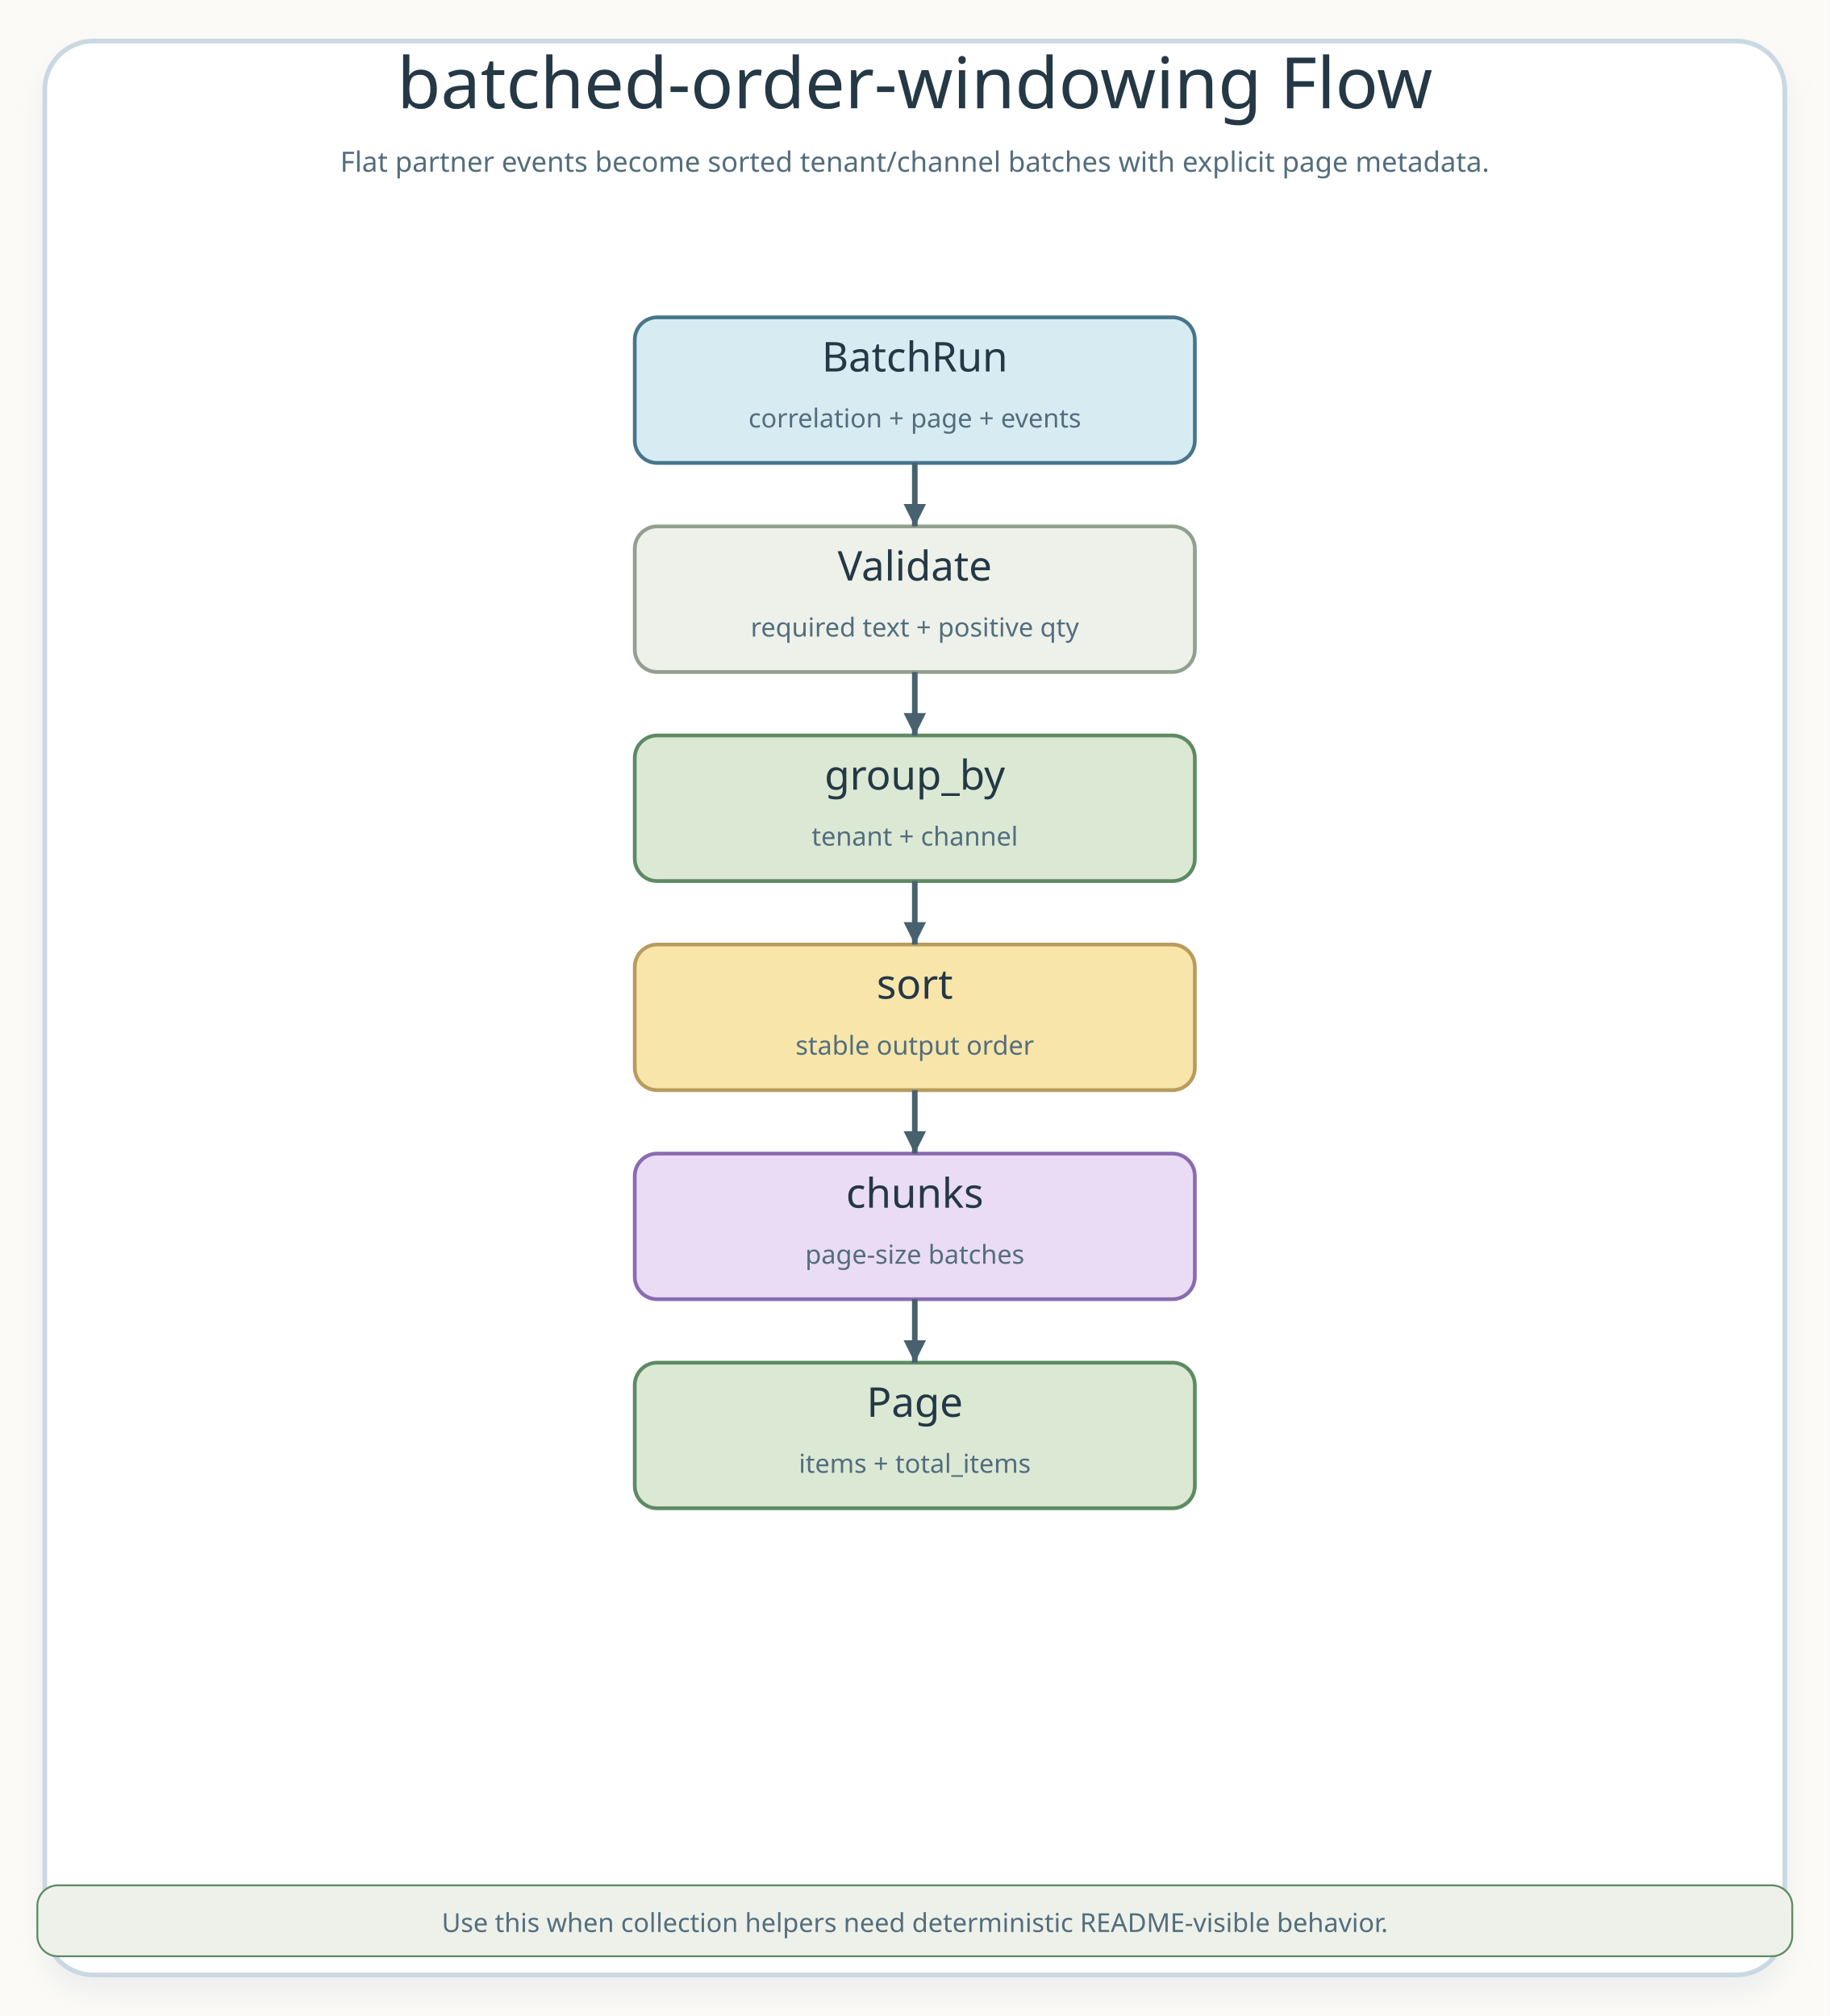
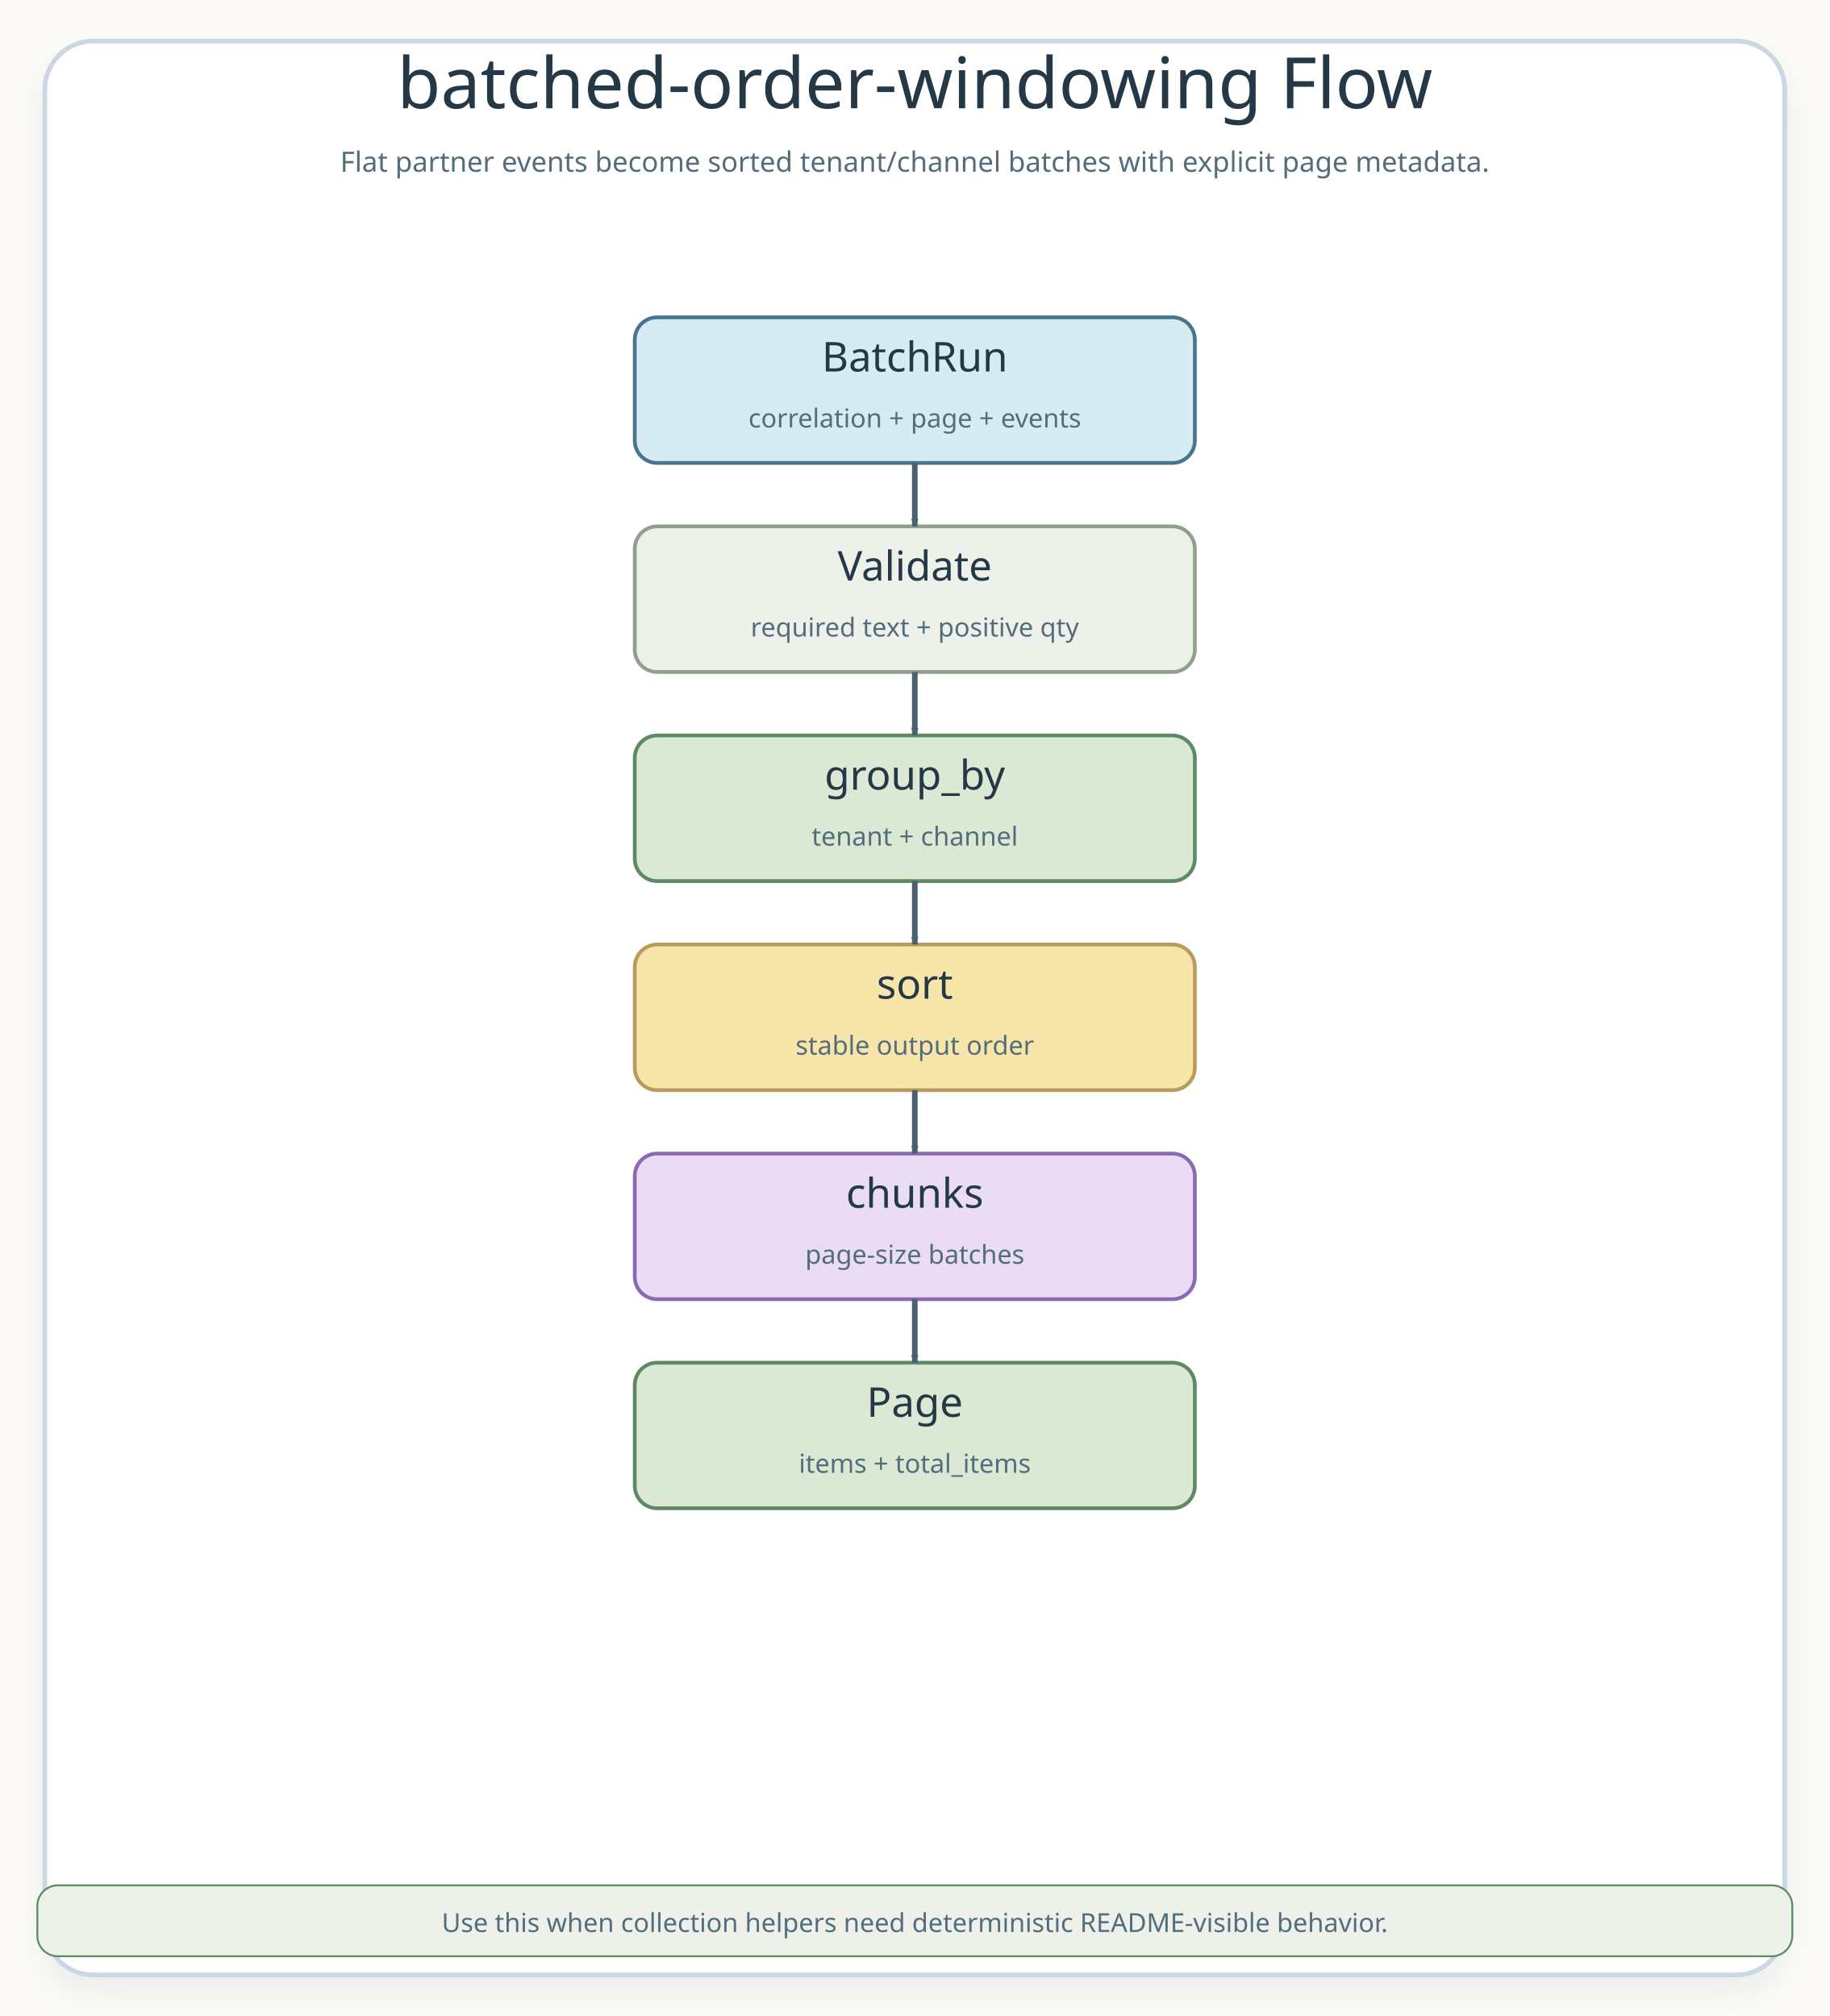
<svg xmlns="http://www.w3.org/2000/svg" width="980" height="1080" viewBox="0 0 980 1080" role="img" aria-labelledby="title desc">
  <defs>
    <filter id="frame-shadow" x="-10%" y="-10%" width="120%" height="120%">
      <feDropShadow dx="0" dy="8" stdDeviation="7" flood-color="#b7c7d1" flood-opacity="0.22" />
    </filter>
-     <marker id="arrow-main" viewBox="0 0 5 5" markerWidth="5" markerHeight="5" refX="4.5" refY="2.5" orient="auto">
-       <path d="M 0.5 0.5 L 4.5 2.5 L 0.5 4.5 Z" fill="#47616f" />
+     <marker id="arrow-main" viewBox="0 0 10 10" markerWidth="10" markerHeight="10" refX="4.5" refY="2.5" orient="auto" markerUnits="userSpaceOnUse" data-role="secondary" data-tip-direction="positive-x">
+       <path d="M 0.5 0.5 L 4.5 2.5 L 0.5 4.5 Z" fill="#47616f" stroke-dasharray="none" />
    </marker>
-     <marker id="arrow-success" viewBox="0 0 5 5" markerWidth="5" markerHeight="5" refX="4.5" refY="2.5" orient="auto">
-       <path d="M 0.5 0.5 L 4.5 2.5 L 0.5 4.5 Z" fill="#4f8b63" />
+     <marker id="arrow-success" viewBox="0 0 10 10" markerWidth="10" markerHeight="10" refX="4.5" refY="2.5" orient="auto" markerUnits="userSpaceOnUse" data-role="secondary" data-tip-direction="positive-x">
+       <path d="M 0.5 0.5 L 4.5 2.5 L 0.5 4.5 Z" fill="#4f8b63" stroke-dasharray="none" />
    </marker>
-     <marker id="arrow-error" viewBox="0 0 5 5" markerWidth="5" markerHeight="5" refX="4.5" refY="2.5" orient="auto">
-       <path d="M 0.5 0.5 L 4.5 2.5 L 0.5 4.5 Z" fill="#b95f7a" />
+     <marker id="arrow-error" viewBox="0 0 10 10" markerWidth="10" markerHeight="10" refX="4.5" refY="2.5" orient="auto" markerUnits="userSpaceOnUse" data-role="secondary" data-tip-direction="positive-x">
+       <path d="M 0.5 0.5 L 4.5 2.5 L 0.5 4.5 Z" fill="#b95f7a" stroke-dasharray="none" />
    </marker>
-     <marker id="arrow-amber" viewBox="0 0 5 5" markerWidth="5" markerHeight="5" refX="4.5" refY="2.5" orient="auto">
-       <path d="M 0.5 0.5 L 4.5 2.5 L 0.5 4.5 Z" fill="#a78335" />
+     <marker id="arrow-amber" viewBox="0 0 10 10" markerWidth="10" markerHeight="10" refX="4.5" refY="2.5" orient="auto" markerUnits="userSpaceOnUse" data-role="secondary" data-tip-direction="positive-x">
+       <path d="M 0.5 0.5 L 4.5 2.5 L 0.5 4.5 Z" fill="#a78335" stroke-dasharray="none" />
    </marker>
    <style>
      @font-face { font-family: 'Architects Daughter'; src: url('file:///Users/debop/Library/Fonts/ArchitectsDaughter-Regular.ttf') format('truetype'); }
      @font-face { font-family: 'Comic Mono'; src: url('file:///Users/debop/Library/Fonts/ComicMono.ttf') format('truetype'); }
      .title { font-family: 'Architects Daughter'; font-size: 38px; fill: #243845; }
      .subtitle, .detail, .route-label, .footer { font-family: 'Comic Mono'; fill: #536d7d; }
      .subtitle { font-size: 15px; }
      .card-title, .band-label { font-family: 'Architects Daughter'; fill: #243845; }
      .card-title { font-size: 22px; }
      .band-label { font-size: 21px; }
      .detail { font-size: 14px; }
      .route-label { font-size: 13px; }
      .footer { font-size: 14px; }
      .band { fill: #ffffff; stroke: #d8e2e8; stroke-width: 2; rx: 16; }
      .line-main { fill: none; stroke: #47616f; stroke-width: 3; marker-end: url(#arrow-main); }
      .line-success { fill: none; stroke: #4f8b63; stroke-width: 3; marker-end: url(#arrow-success); }
      .line-error { fill: none; stroke: #b95f7a; stroke-width: 3; marker-end: url(#arrow-error); }
      .line-amber { fill: none; stroke: #a78335; stroke-width: 3; marker-end: url(#arrow-amber); }
    </style>
  </defs>
  <rect width="980" height="1080" fill="#fbfaf6" />
  <rect x="24" y="22" width="932" height="1036" rx="26" fill="#ffffff" stroke="#c9d8e2" stroke-width="2.5" filter="url(#frame-shadow)" />
  <text class="title" x="490" y="58" text-anchor="middle">batched-order-windowing Flow</text>
  <text class="subtitle" x="490" y="92" text-anchor="middle">Flat partner events become sorted tenant/channel batches with explicit page metadata.</text>
  <g id="step0">
    <rect x="340" y="170" width="300" height="78" rx="12" fill="#d7ecf2" stroke="#48758d" stroke-width="2" />
    <text class="card-title" x="490" y="199" text-anchor="middle">BatchRun</text>
    <text class="detail" x="490" y="229" text-anchor="middle">correlation + page + events</text>
  </g>
  <g id="step1">
    <rect x="340" y="282" width="300" height="78" rx="12" fill="#edf1e9" stroke="#91a08c" stroke-width="2" />
    <text class="card-title" x="490" y="311" text-anchor="middle">Validate</text>
    <text class="detail" x="490" y="341" text-anchor="middle">required text + positive qty</text>
  </g>
  <g id="step2">
    <rect x="340" y="394" width="300" height="78" rx="12" fill="#dbe8d4" stroke="#5d8a62" stroke-width="2" />
    <text class="card-title" x="490" y="423" text-anchor="middle">group_by</text>
    <text class="detail" x="490" y="453" text-anchor="middle">tenant + channel</text>
  </g>
  <g id="step3">
    <rect x="340" y="506" width="300" height="78" rx="12" fill="#f7e5aa" stroke="#b99b5d" stroke-width="2" />
    <text class="card-title" x="490" y="535" text-anchor="middle">sort</text>
    <text class="detail" x="490" y="565" text-anchor="middle">stable output order</text>
  </g>
  <g id="step4">
    <rect x="340" y="618" width="300" height="78" rx="12" fill="#eadcf5" stroke="#8a6bb0" stroke-width="2" />
    <text class="card-title" x="490" y="647" text-anchor="middle">chunks</text>
    <text class="detail" x="490" y="677" text-anchor="middle">page-size batches</text>
  </g>
  <g id="step5">
    <rect x="340" y="730" width="300" height="78" rx="12" fill="#dbe8d4" stroke="#5d8a62" stroke-width="2" />
    <text class="card-title" x="490" y="759" text-anchor="middle">Page</text>
    <text class="detail" x="490" y="789" text-anchor="middle">items + total_items</text>
  </g>
  <path class="line-main" d="M 490 248 L 490 282" />
  <path class="line-main" d="M 490 360 L 490 394" />
  <path class="line-main" d="M 490 472 L 490 506" />
  <path class="line-main" d="M 490 584 L 490 618" />
  <path class="line-main" d="M 490 696 L 490 730" />
  <rect x="20" y="1010" width="940" height="38" rx="11" fill="#edf1e9" stroke="#5d8a62" />
  <text class="footer" x="490" y="1035" text-anchor="middle">Use this when collection helpers need deterministic README-visible behavior.</text>
</svg>
